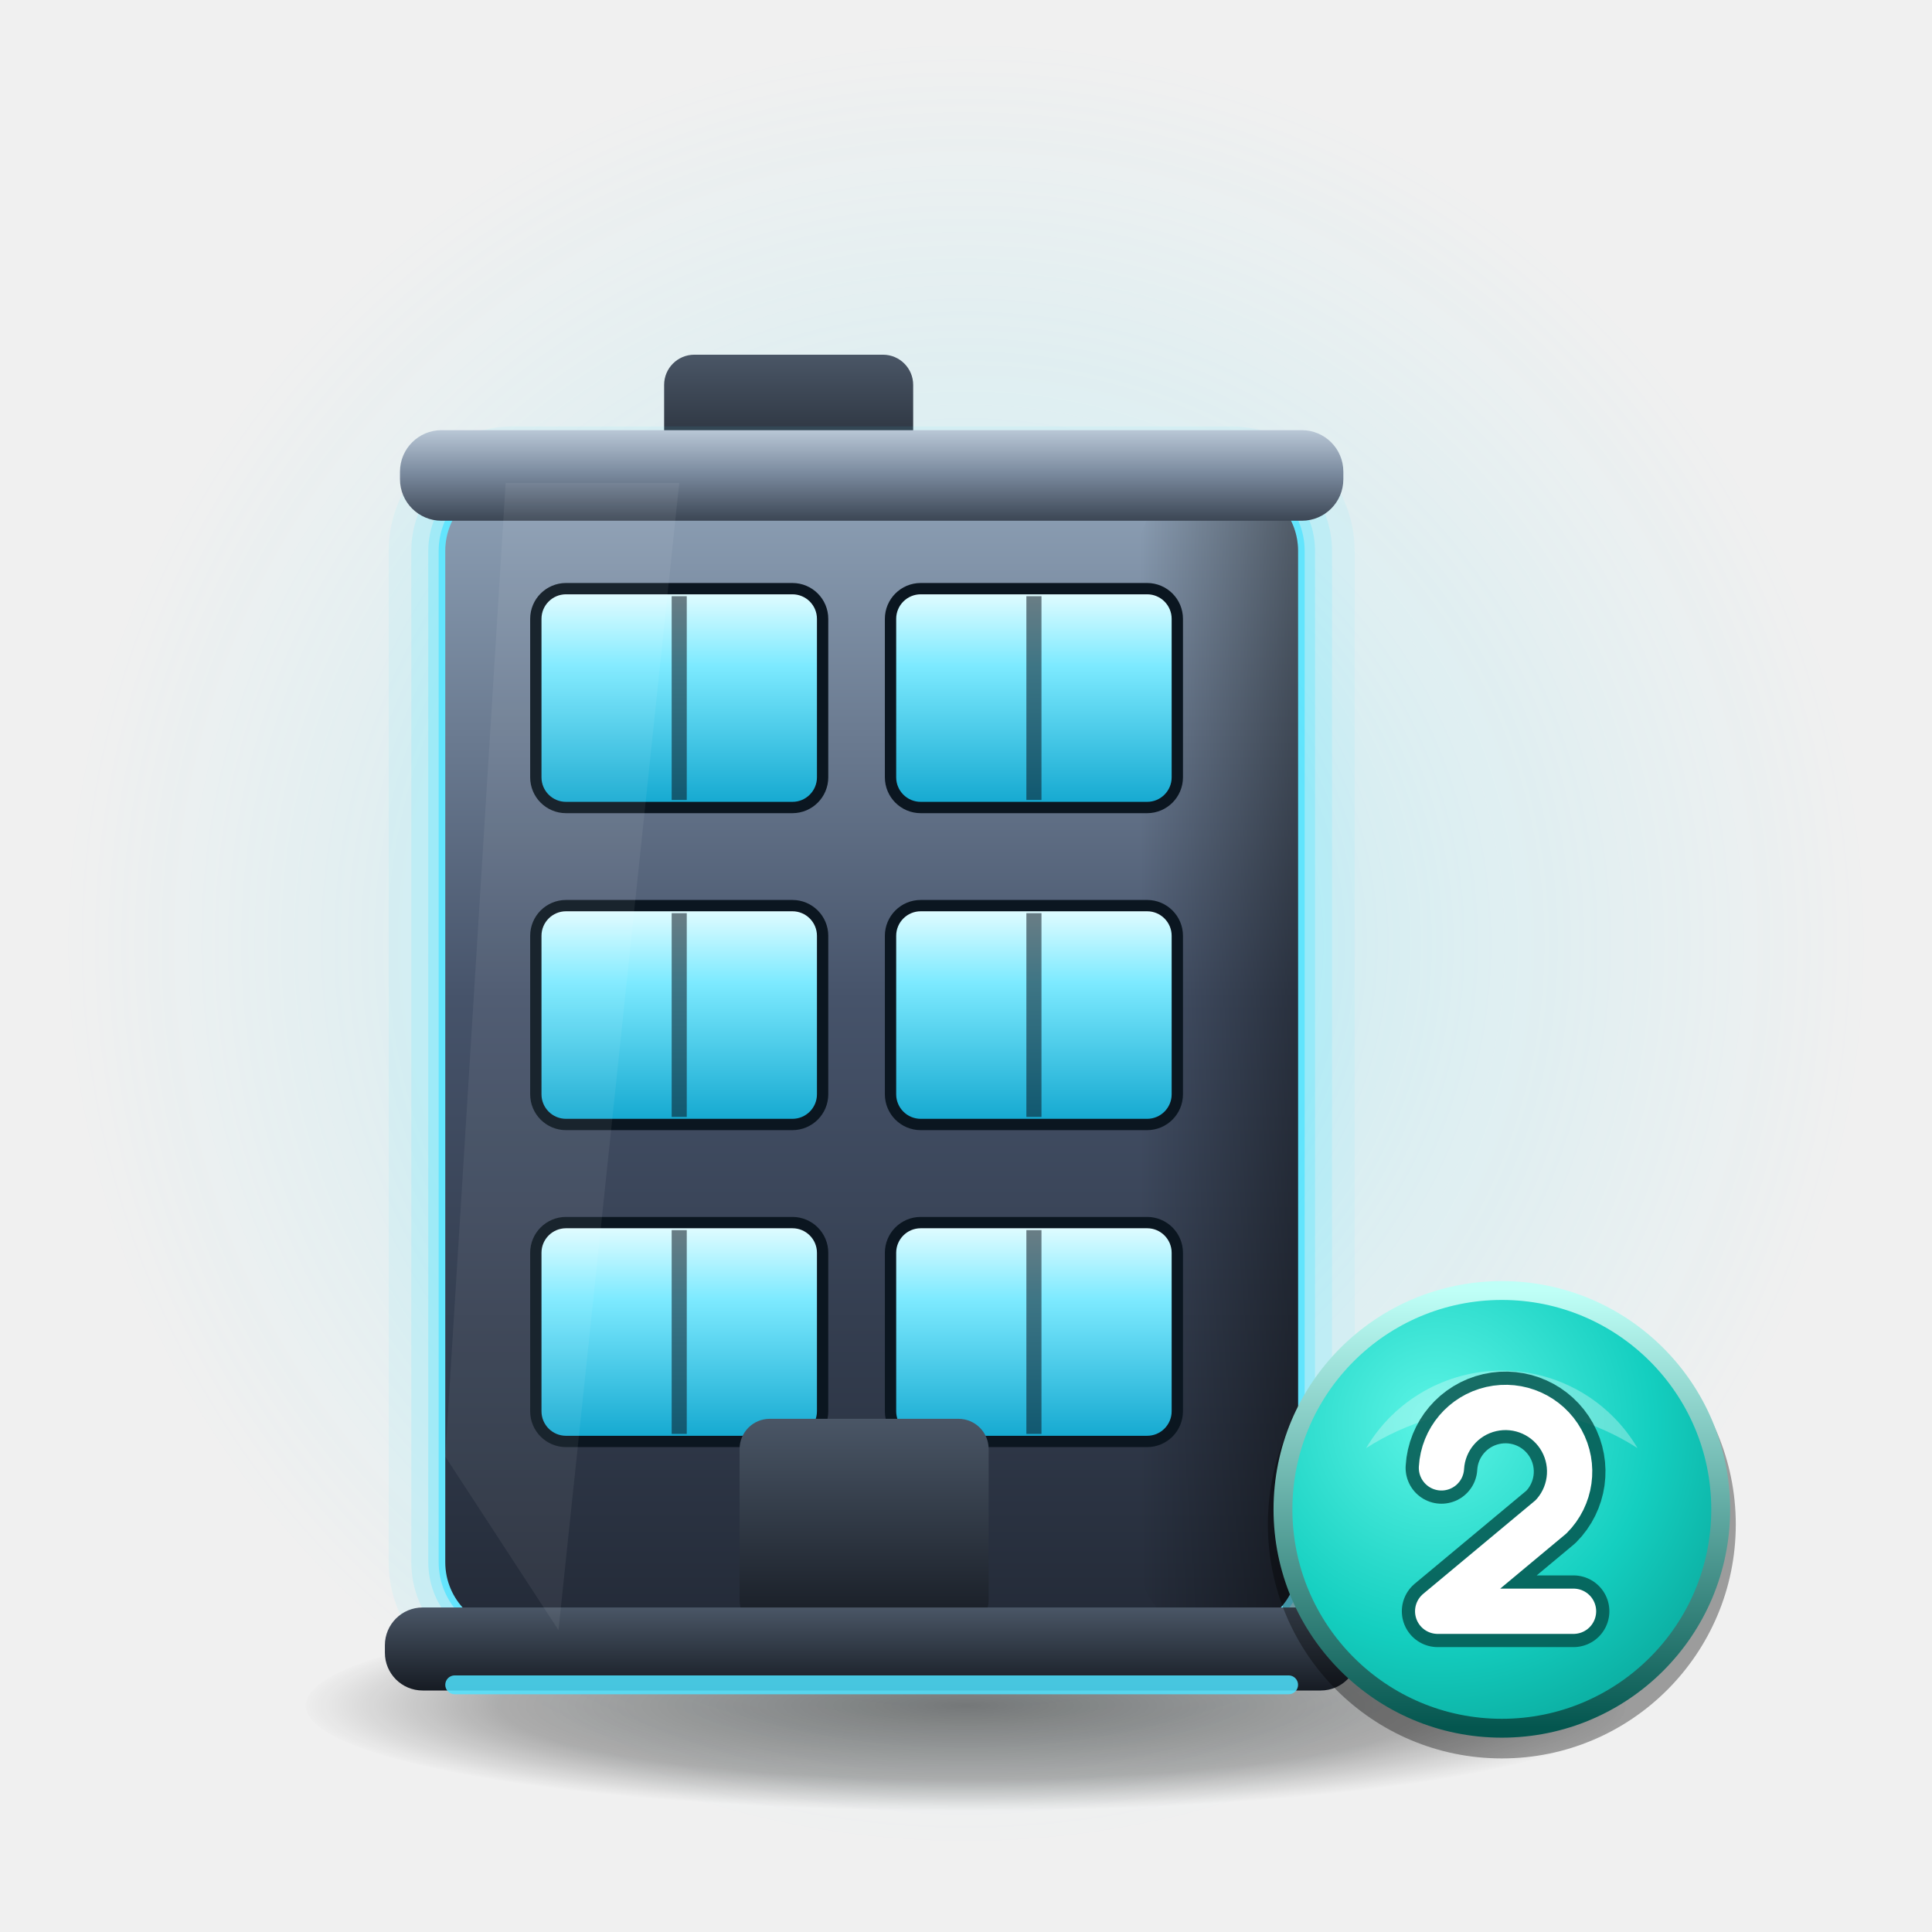
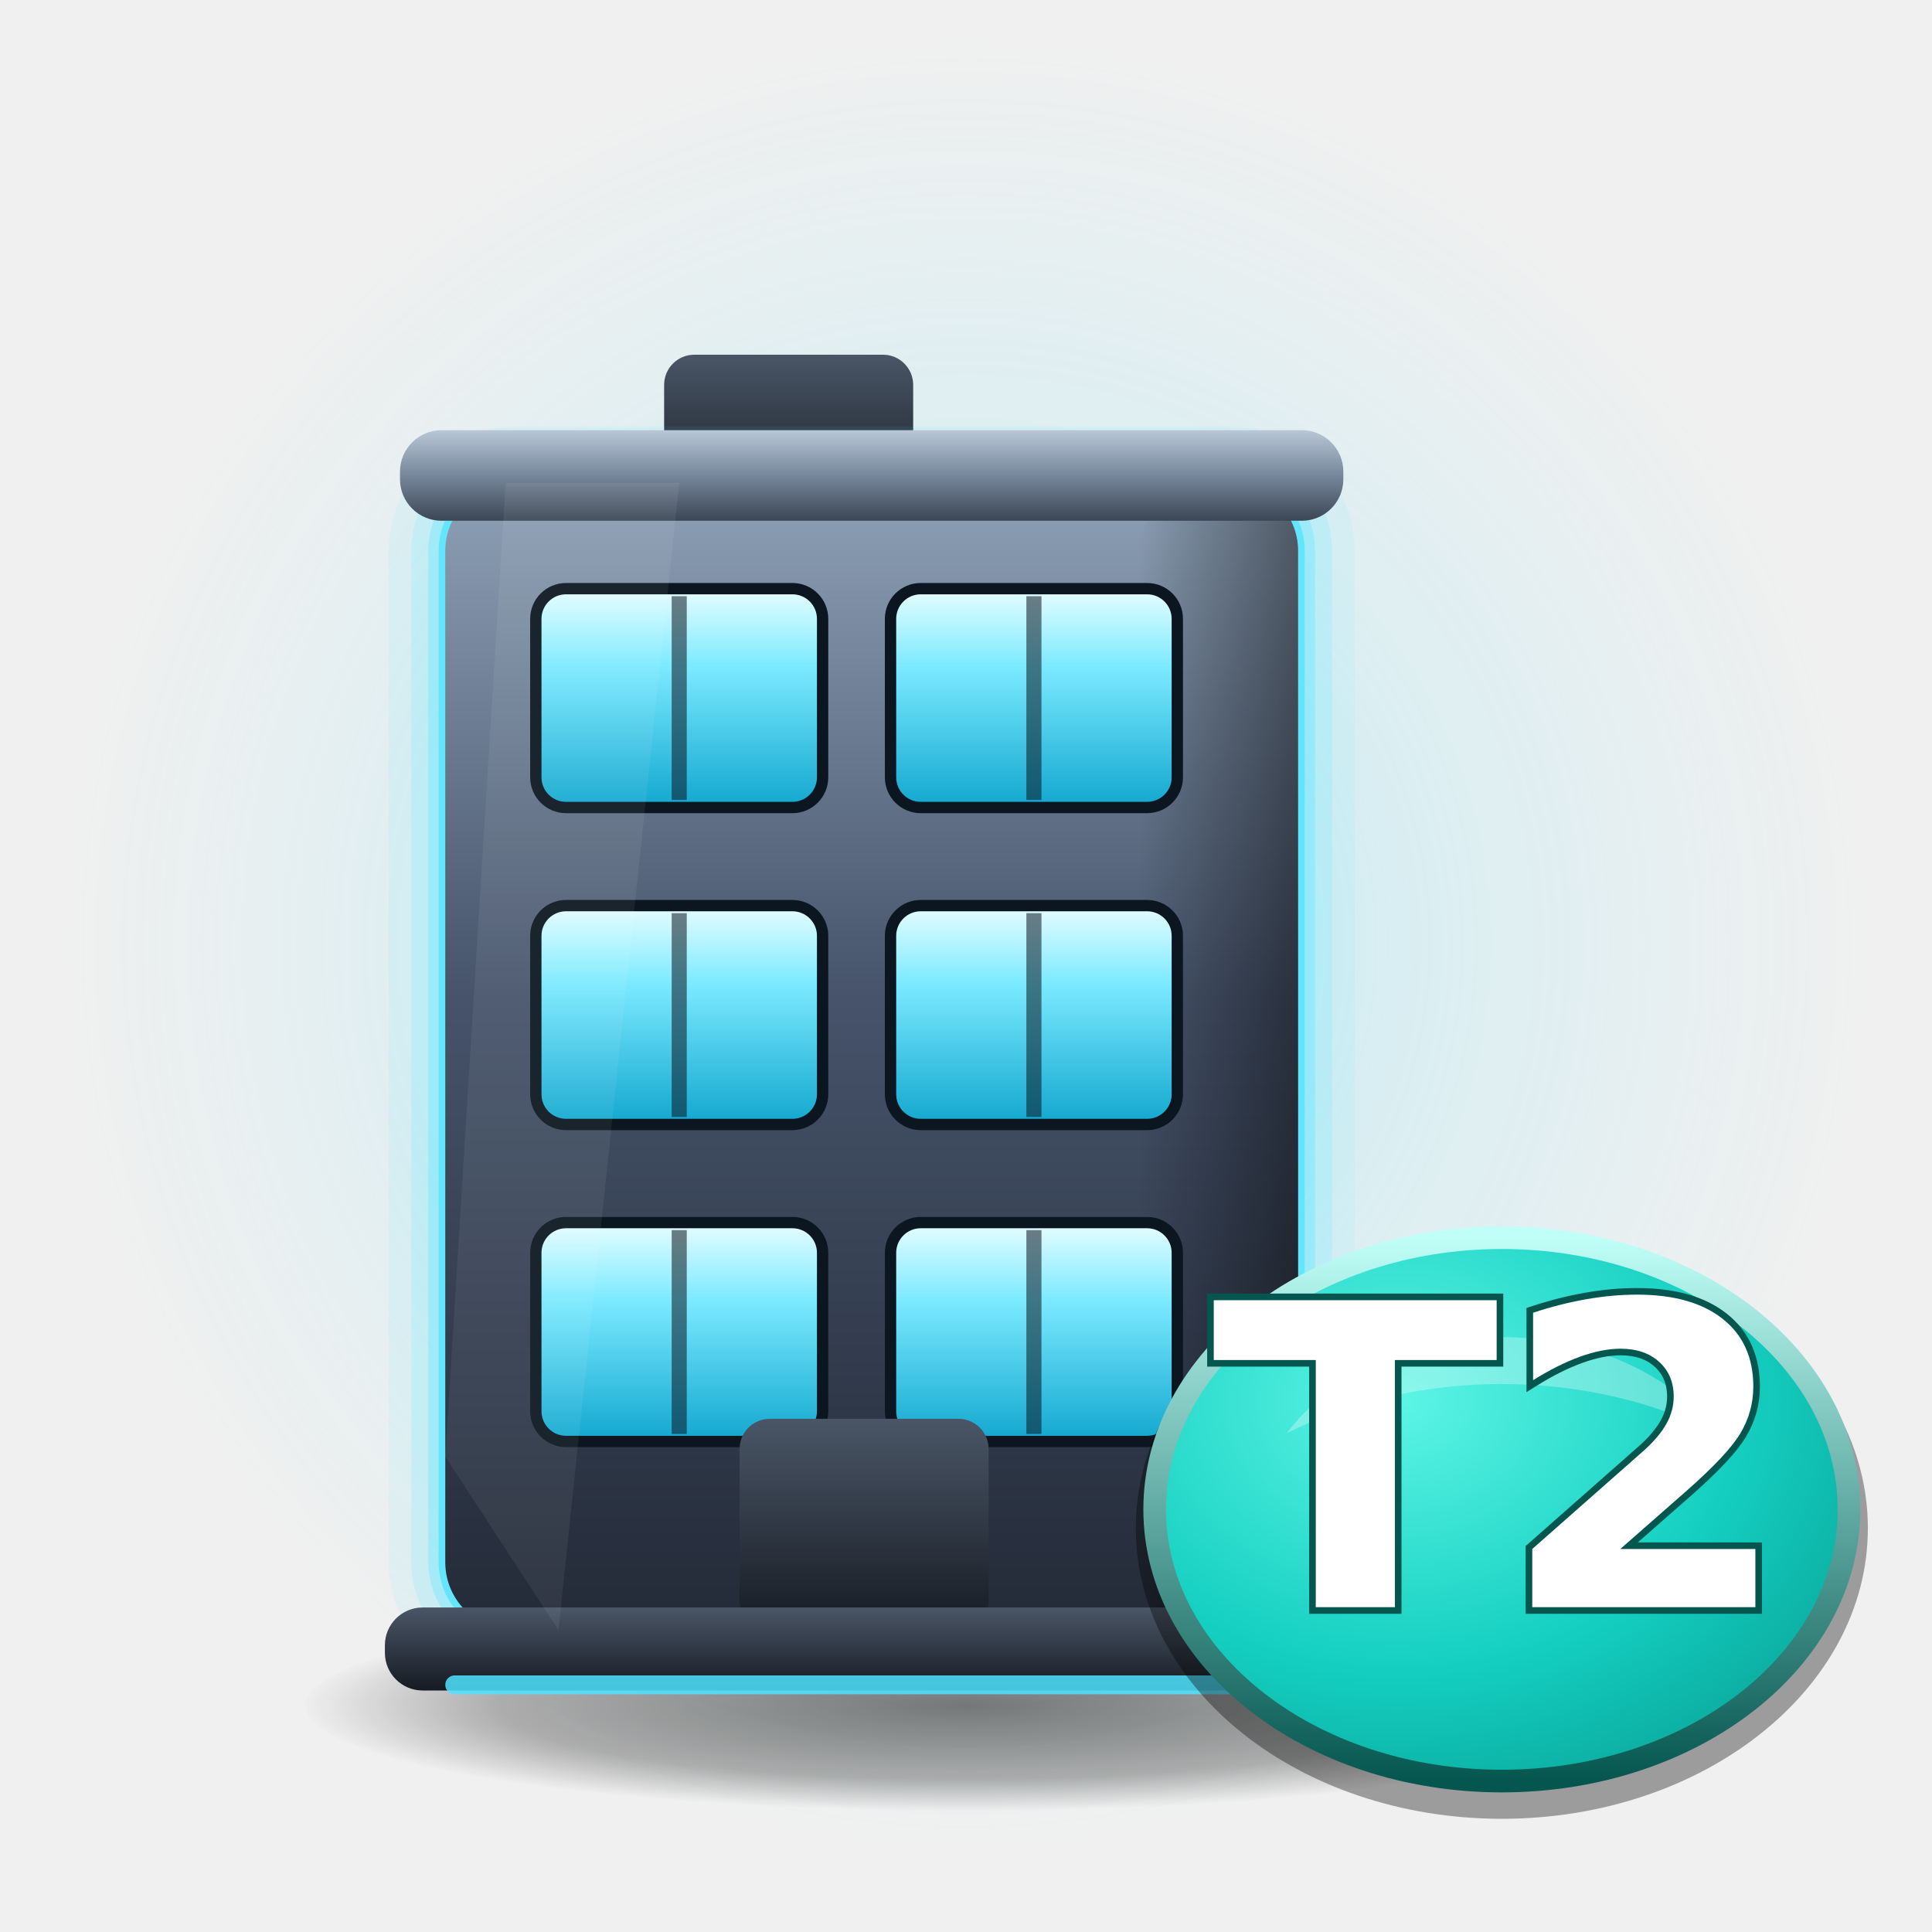
<svg xmlns="http://www.w3.org/2000/svg" width="512" height="512" viewBox="0 0 512 512">
  <defs>
    <linearGradient id="metalV" x1="0" y1="0" x2="0" y2="1">
      <stop offset="0" stop-color="#8ea1b6" />
      <stop offset="0.45" stop-color="#46536a" />
      <stop offset="1" stop-color="#232a37" />
    </linearGradient>
    <linearGradient id="metalLite" x1="0" y1="0" x2="0" y2="1">
      <stop offset="0" stop-color="#b9c7d6" />
      <stop offset="0.5" stop-color="#77879b" />
      <stop offset="1" stop-color="#3c4654" />
    </linearGradient>
    <linearGradient id="metalDark" x1="0" y1="0" x2="0" y2="1">
      <stop offset="0" stop-color="#4a5666" />
      <stop offset="1" stop-color="#161b23" />
    </linearGradient>
    <linearGradient id="sideShade" x1="0" y1="0" x2="1" y2="0">
      <stop offset="0" stop-color="#000000" stop-opacity="0" />
      <stop offset="1" stop-color="#000000" stop-opacity="0.42" />
    </linearGradient>
    <linearGradient id="glass" x1="0" y1="0" x2="0" y2="1">
      <stop offset="0" stop-color="#e7fdff" />
      <stop offset="0.35" stop-color="#7deaff" />
      <stop offset="1" stop-color="#12a7cf" />
    </linearGradient>
    <linearGradient id="glassRoof" x1="0" y1="0" x2="0" y2="1">
      <stop offset="0" stop-color="#f2feff" />
      <stop offset="0.4" stop-color="#8ceeff" />
      <stop offset="1" stop-color="#1fb9de" />
    </linearGradient>
    <radialGradient id="gshadow" cx="0.5" cy="0.5" r="0.5">
      <stop offset="0" stop-color="#000" stop-opacity="0.5" />
      <stop offset="0.7" stop-color="#000" stop-opacity="0.28" />
      <stop offset="1" stop-color="#000" stop-opacity="0" />
    </radialGradient>
    <radialGradient id="halo" cx="0.5" cy="0.5" r="0.5">
      <stop offset="0" stop-color="#4fe3ff" stop-opacity="0.30" />
      <stop offset="0.55" stop-color="#4fe3ff" stop-opacity="0.12" />
      <stop offset="1" stop-color="#4fe3ff" stop-opacity="0" />
    </radialGradient>
    <radialGradient id="badgeG" cx="0.35" cy="0.3" r="0.9">
      <stop offset="0" stop-color="#5df5e6" />
      <stop offset="0.55" stop-color="#14cfc0" />
      <stop offset="1" stop-color="#079b90" />
    </radialGradient>
    <linearGradient id="badgeRim" x1="0" y1="0" x2="0" y2="1">
      <stop offset="0" stop-color="#bffff7" />
      <stop offset="1" stop-color="#04564f" />
    </linearGradient>
  </defs>
  <circle cx="256" cy="250" r="240" fill="url(#halo)" />
  <ellipse cx="256" cy="452" rx="175" ry="28" fill="url(#gshadow)" />
  <rect x="176" y="94" width="66" height="40" rx="8" fill="url(#metalDark)" />
  <rect x="118" y="128" width="226" height="304" rx="18" fill="none" stroke="#4fe3ff" stroke-width="30" stroke-opacity="0.08" stroke-linejoin="round" stroke-linecap="round" />
  <rect x="118" y="128" width="226" height="304" rx="18" fill="none" stroke="#4fe3ff" stroke-width="18" stroke-opacity="0.15" stroke-linejoin="round" stroke-linecap="round" />
  <rect x="118" y="128" width="226" height="304" rx="18" fill="none" stroke="#4fe3ff" stroke-width="9" stroke-opacity="0.3" stroke-linejoin="round" stroke-linecap="round" />
  <rect x="118" y="128" width="226" height="304" rx="18" fill="none" stroke="#4fe3ff" stroke-width="3.5" stroke-opacity="0.75" stroke-linejoin="round" stroke-linecap="round" />
  <rect x="118" y="128" width="226" height="304" rx="18" fill="url(#metalV)" />
  <rect x="302" y="128" width="42" height="304" rx="18" fill="url(#sideShade)" />
  <rect x="106" y="114" width="250" height="24" rx="11" fill="url(#metalLite)" />
  <rect x="142" y="156" width="76" height="58" rx="8" fill="url(#glass)" stroke="#0b1620" stroke-width="3" />
  <line x1="180" y1="158" x2="180" y2="212" stroke="#0b1620" stroke-width="4" opacity="0.55" />
  <rect x="236" y="156" width="76" height="58" rx="8" fill="url(#glass)" stroke="#0b1620" stroke-width="3" />
  <line x1="274" y1="158" x2="274" y2="212" stroke="#0b1620" stroke-width="4" opacity="0.55" />
  <rect x="142" y="240" width="76" height="58" rx="8" fill="url(#glass)" stroke="#0b1620" stroke-width="3" />
  <line x1="180" y1="242" x2="180" y2="296" stroke="#0b1620" stroke-width="4" opacity="0.55" />
  <rect x="236" y="240" width="76" height="58" rx="8" fill="url(#glass)" stroke="#0b1620" stroke-width="3" />
  <line x1="274" y1="242" x2="274" y2="296" stroke="#0b1620" stroke-width="4" opacity="0.55" />
  <rect x="142" y="324" width="76" height="58" rx="8" fill="url(#glass)" stroke="#0b1620" stroke-width="3" />
  <line x1="180" y1="326" x2="180" y2="380" stroke="#0b1620" stroke-width="4" opacity="0.55" />
  <rect x="236" y="324" width="76" height="58" rx="8" fill="url(#glass)" stroke="#0b1620" stroke-width="3" />
  <line x1="274" y1="326" x2="274" y2="380" stroke="#0b1620" stroke-width="4" opacity="0.55" />
  <rect x="196" y="376" width="66" height="56" rx="8" fill="url(#metalDark)" />
  <rect x="102" y="426" width="258" height="22" rx="10" fill="url(#metalDark)" />
  <rect x="118" y="444" width="226" height="5" rx="2.5" fill="#4fe3ff" opacity="0.85" />
  <polygon points="134,128 180,128 148,432 118,386" fill="#ffffff" opacity="0.06" />
  <g>
-     <circle cx="398" cy="404" r="62" fill="#000" opacity="0.35" />
-     <circle cx="398" cy="400" r="58" fill="url(#badgeG)" stroke="url(#badgeRim)" stroke-width="5" />
-     <path d="M 362.04 383.76 A 41.76 41.76 0 0 1 433.96 383.76 A 66.7 66.7 0 0 0 362.04 383.76 Z" fill="#ffffff" opacity="0.30" />
-     <g transform="translate(398,400) scale(1.0)" fill="none" stroke-linecap="round" stroke-linejoin="round">
-       <path d="M -16,-11 A 17,17 0 1 1 13,2 L -17,27 L 19,27" stroke="#04564f" stroke-width="19" opacity="0.85" />
-       <path d="M -16,-11 A 17,17 0 1 1 13,2 L -17,27 L 19,27" stroke="#ffffff" stroke-width="12" />
-     </g>
+     <ellipse cx="398" cy="405" rx="97" ry="77" fill="#000" opacity="0.35" />
+     <ellipse cx="398" cy="400" rx="92" ry="72" fill="url(#badgeG)" stroke="url(#badgeRim)" stroke-width="6" />
+     <path d="M 340.96 379.84 A 66.24 51.84 0 0 1 455.04 379.84 A 105.8 82.8 0 0 0 340.96 379.84 Z" fill="#ffffff" opacity="0.30" />
+     <text x="398" y="425.92" text-anchor="middle" font-family="DejaVu Sans, Arial, sans-serif" font-weight="bold" font-size="111.6" fill="#ffffff" stroke="#04564f" stroke-width="3.5" paint-order="stroke">T2</text>
  </g>
</svg>
